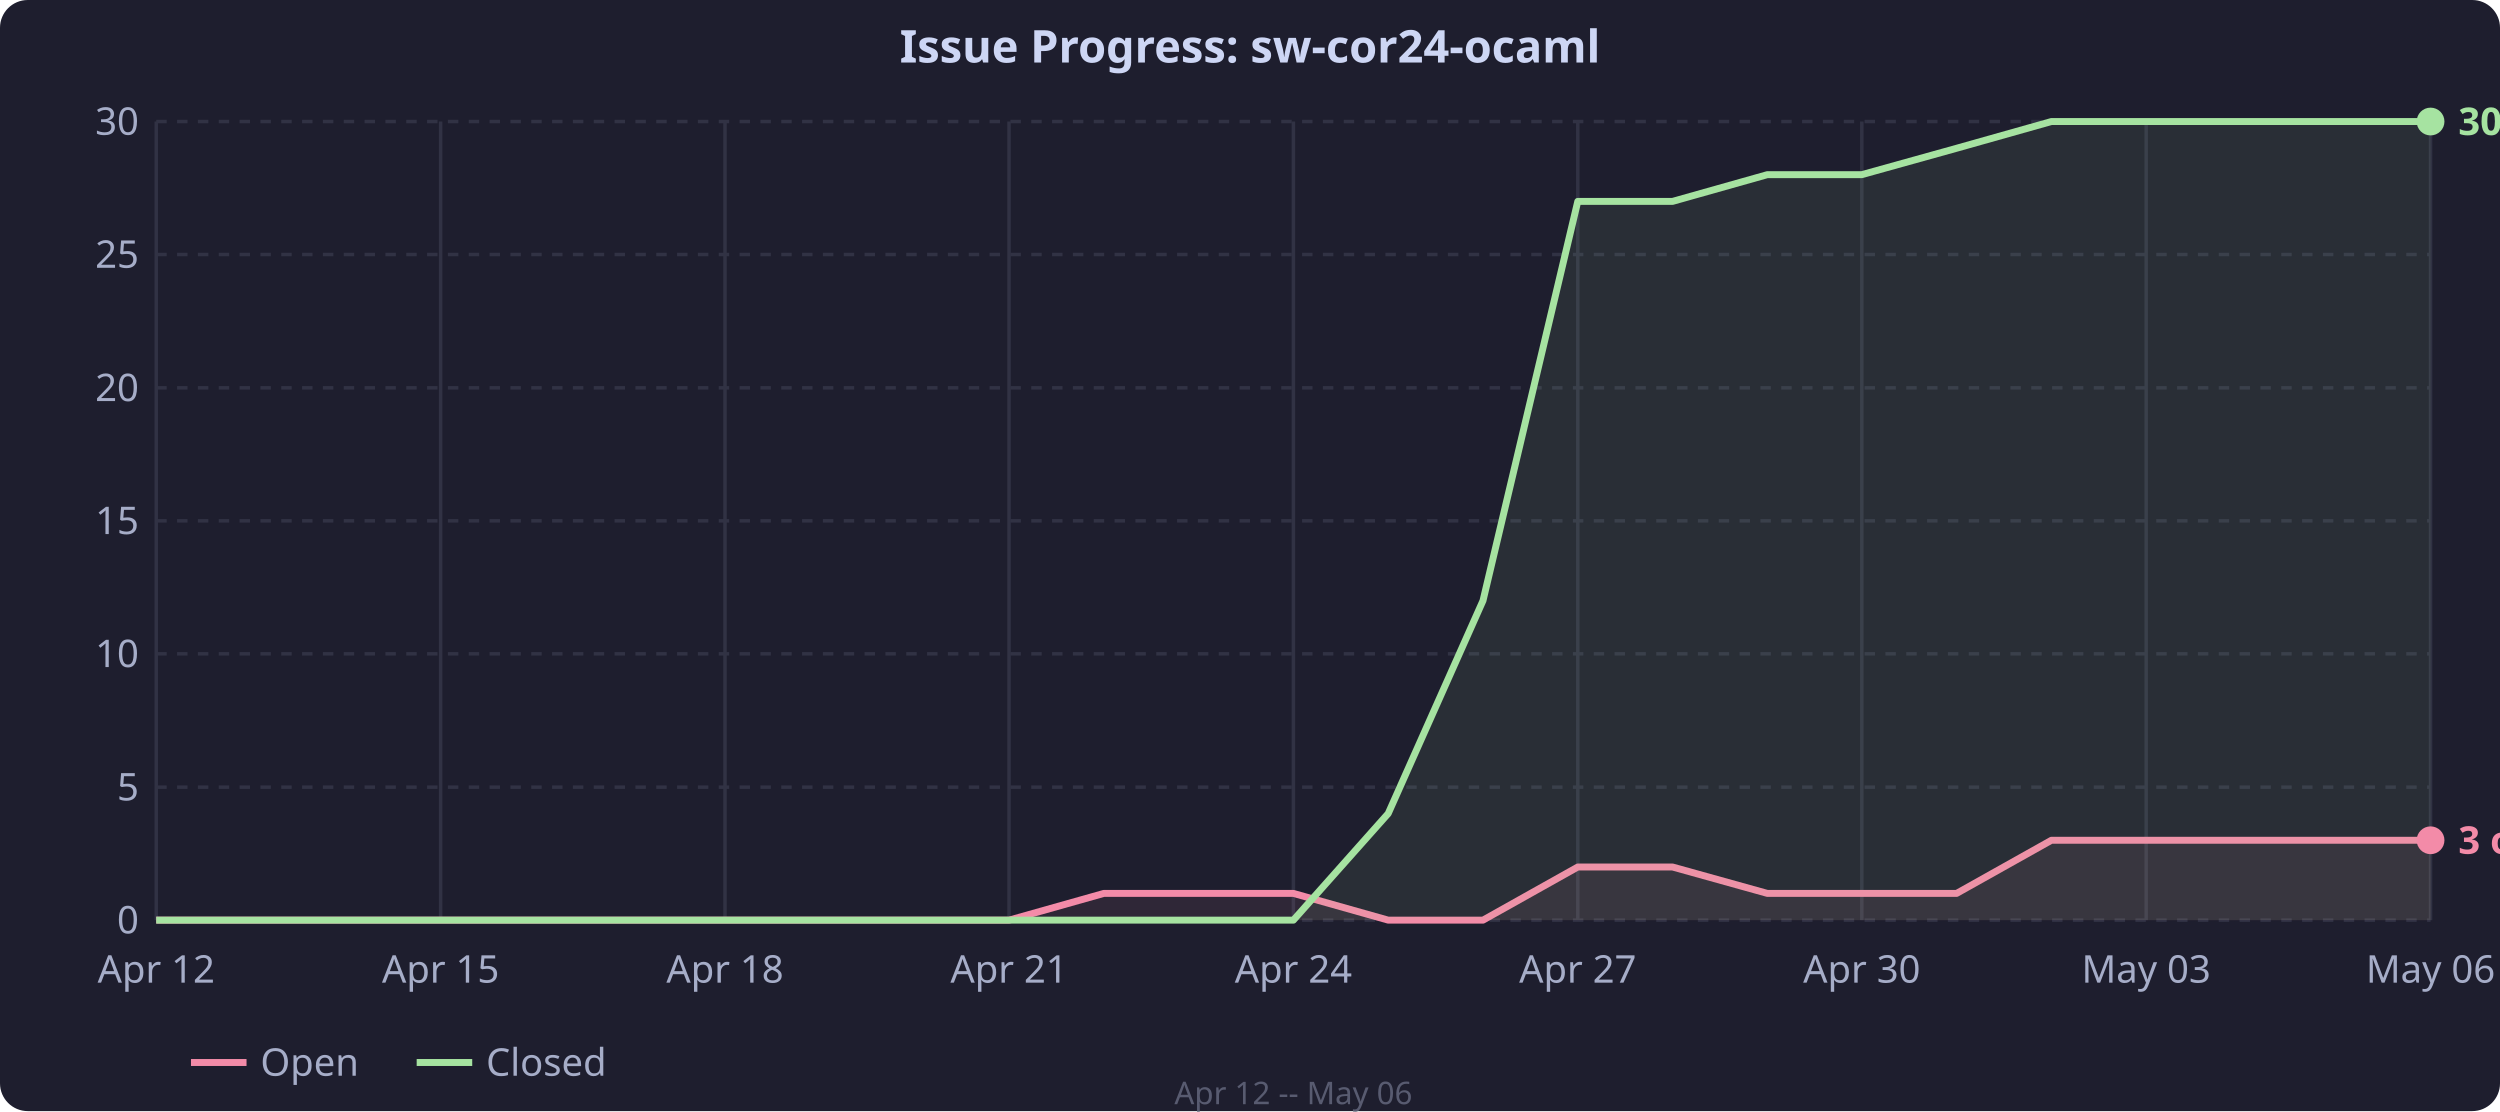
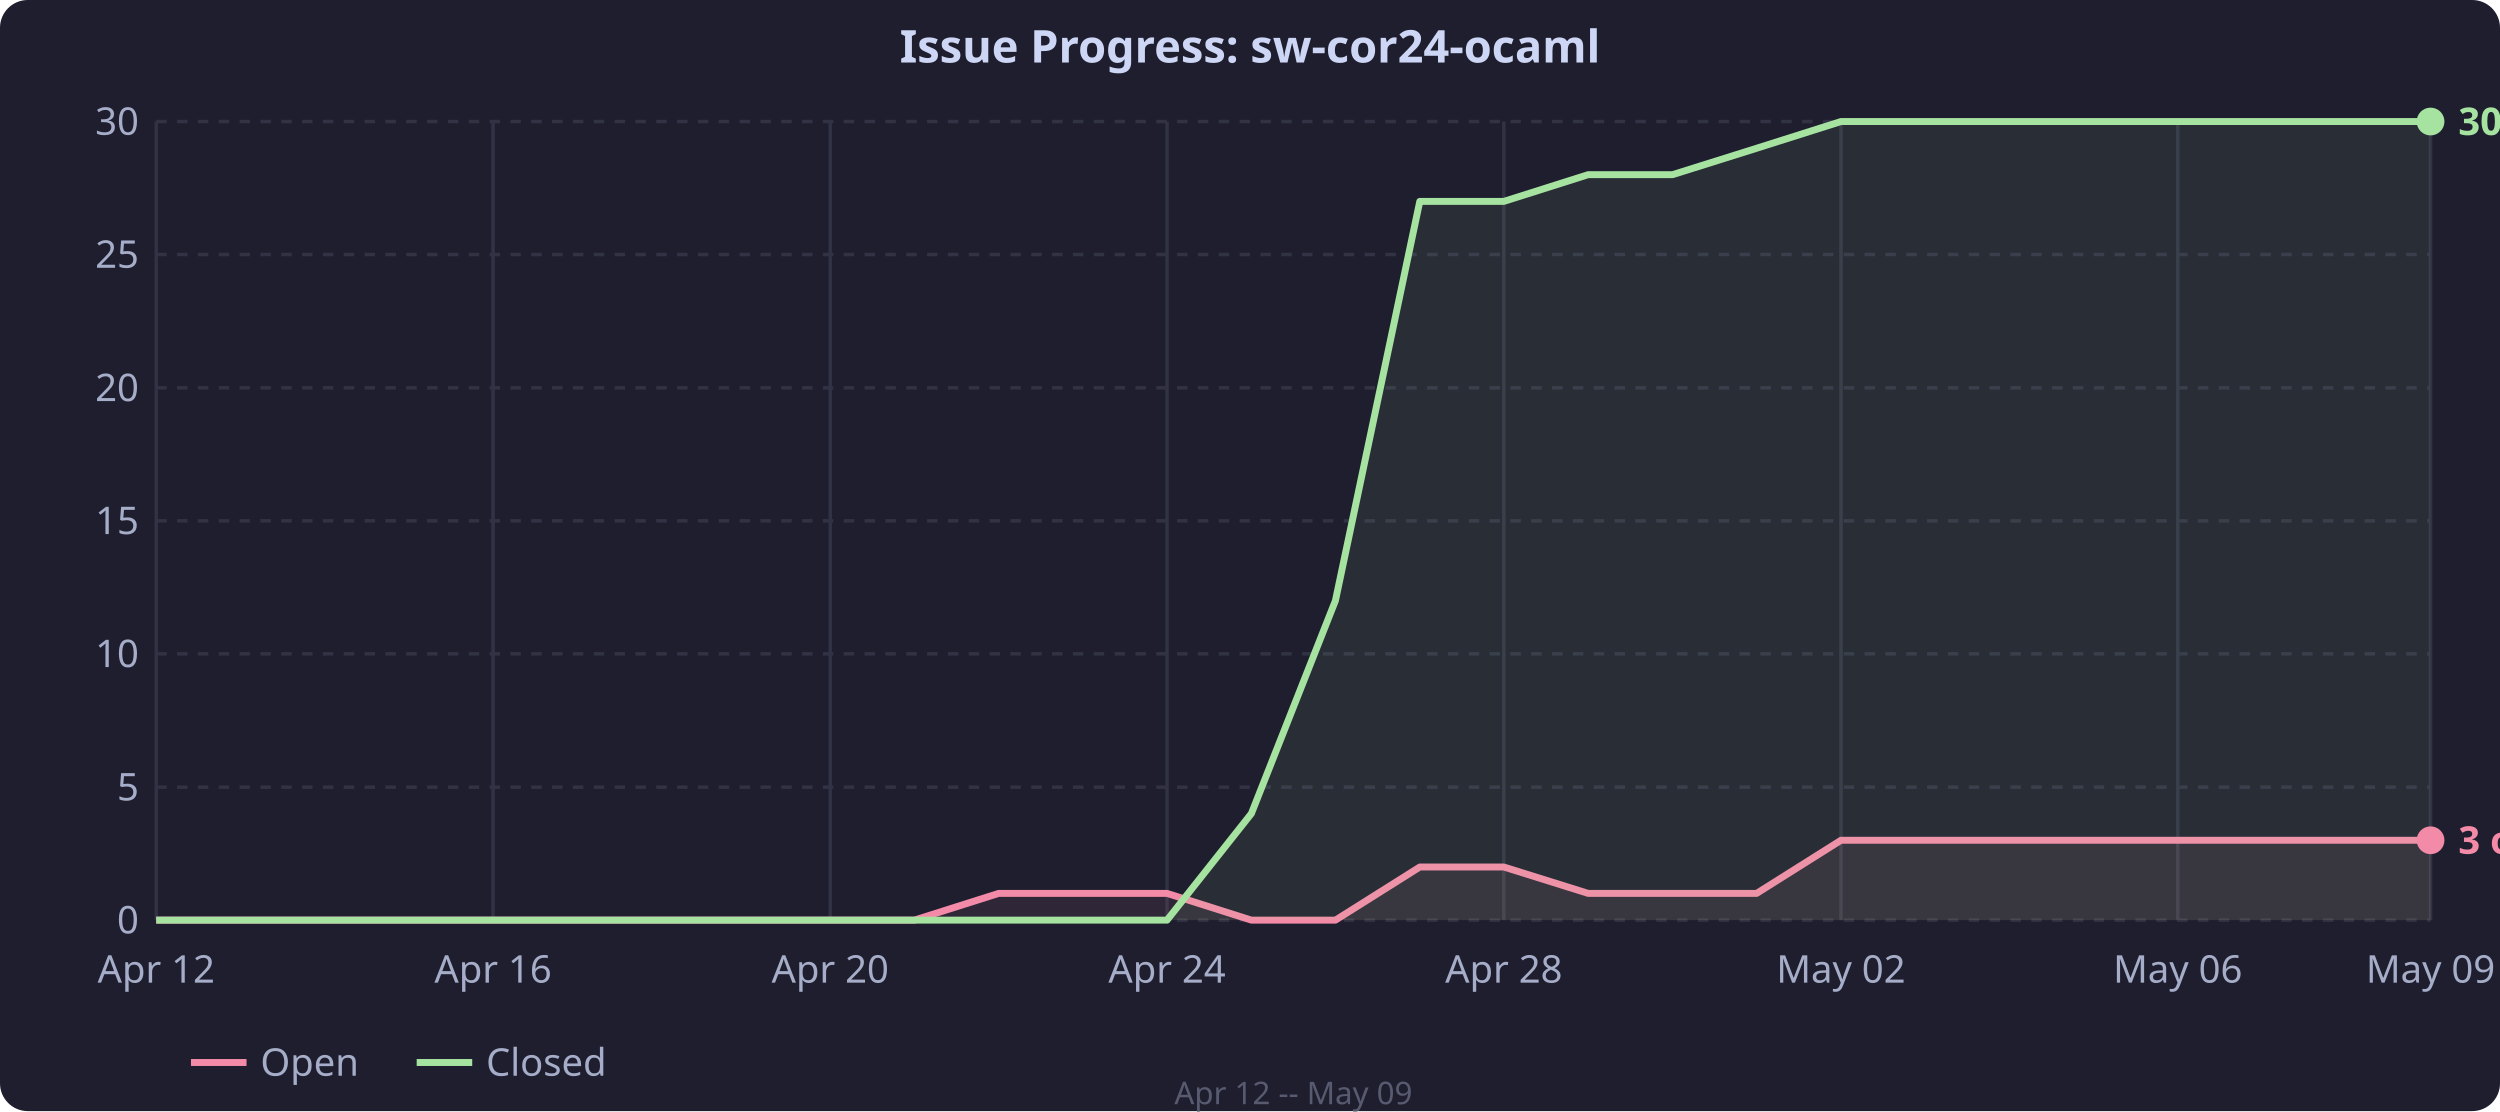
<svg xmlns="http://www.w3.org/2000/svg" viewBox="0 0 720 320" style="font-family: system-ui, sans-serif; font-size: 11px; color: #cdd6f4;">
  <rect width="720" height="320" fill="#1e1e2e" rx="8" />
  <line x1="45" y1="265.0" x2="700" y2="265.0" stroke="#313244" stroke-dasharray="3,3" />
  <text x="40" y="265.0" fill="#a6adc8" text-anchor="end" dominant-baseline="middle">0</text>
  <line x1="45" y1="226.7" x2="700" y2="226.7" stroke="#313244" stroke-dasharray="3,3" />
  <text x="40" y="226.7" fill="#a6adc8" text-anchor="end" dominant-baseline="middle">5</text>
  <line x1="45" y1="188.3" x2="700" y2="188.3" stroke="#313244" stroke-dasharray="3,3" />
  <text x="40" y="188.3" fill="#a6adc8" text-anchor="end" dominant-baseline="middle">10</text>
  <line x1="45" y1="150.0" x2="700" y2="150.0" stroke="#313244" stroke-dasharray="3,3" />
  <text x="40" y="150.0" fill="#a6adc8" text-anchor="end" dominant-baseline="middle">15</text>
  <line x1="45" y1="111.7" x2="700" y2="111.7" stroke="#313244" stroke-dasharray="3,3" />
  <text x="40" y="111.7" fill="#a6adc8" text-anchor="end" dominant-baseline="middle">20</text>
  <line x1="45" y1="73.3" x2="700" y2="73.3" stroke="#313244" stroke-dasharray="3,3" />
  <text x="40" y="73.3" fill="#a6adc8" text-anchor="end" dominant-baseline="middle">25</text>
  <line x1="45" y1="35.0" x2="700" y2="35.0" stroke="#313244" stroke-dasharray="3,3" />
  <text x="40" y="35.0" fill="#a6adc8" text-anchor="end" dominant-baseline="middle">30</text>
  <text x="45.0" y="283" fill="#a6adc8" text-anchor="middle">Apr 12</text>
  <line x1="45.0" y1="35" x2="45.0" y2="265" stroke="#313244" />
-   <text x="126.9" y="283" fill="#a6adc8" text-anchor="middle">Apr 15</text>
-   <line x1="126.9" y1="35" x2="126.9" y2="265" stroke="#313244" />
-   <text x="208.8" y="283" fill="#a6adc8" text-anchor="middle">Apr 18</text>
-   <line x1="208.8" y1="35" x2="208.8" y2="265" stroke="#313244" />
-   <text x="290.6" y="283" fill="#a6adc8" text-anchor="middle">Apr 21</text>
-   <line x1="290.6" y1="35" x2="290.6" y2="265" stroke="#313244" />
-   <text x="372.5" y="283" fill="#a6adc8" text-anchor="middle">Apr 24</text>
-   <line x1="372.5" y1="35" x2="372.5" y2="265" stroke="#313244" />
-   <text x="454.4" y="283" fill="#a6adc8" text-anchor="middle">Apr 27</text>
-   <line x1="454.4" y1="35" x2="454.4" y2="265" stroke="#313244" />
-   <text x="536.2" y="283" fill="#a6adc8" text-anchor="middle">Apr 30</text>
-   <line x1="536.2" y1="35" x2="536.2" y2="265" stroke="#313244" />
-   <text x="618.1" y="283" fill="#a6adc8" text-anchor="middle">May 03</text>
-   <line x1="618.1" y1="35" x2="618.1" y2="265" stroke="#313244" />
-   <text x="700.0" y="283" fill="#a6adc8" text-anchor="middle">May 06</text>
+   <text x="142.0" y="283" fill="#a6adc8" text-anchor="middle">Apr 16</text>
+   <line x1="142.0" y1="35" x2="142.0" y2="265" stroke="#313244" />
+   <text x="239.1" y="283" fill="#a6adc8" text-anchor="middle">Apr 20</text>
+   <line x1="239.1" y1="35" x2="239.1" y2="265" stroke="#313244" />
+   <text x="336.1" y="283" fill="#a6adc8" text-anchor="middle">Apr 24</text>
+   <line x1="336.1" y1="35" x2="336.1" y2="265" stroke="#313244" />
+   <text x="433.1" y="283" fill="#a6adc8" text-anchor="middle">Apr 28</text>
+   <line x1="433.1" y1="35" x2="433.1" y2="265" stroke="#313244" />
+   <text x="530.2" y="283" fill="#a6adc8" text-anchor="middle">May 02</text>
+   <line x1="530.2" y1="35" x2="530.2" y2="265" stroke="#313244" />
+   <text x="627.2" y="283" fill="#a6adc8" text-anchor="middle">May 06</text>
+   <line x1="627.2" y1="35" x2="627.2" y2="265" stroke="#313244" />
+   <text x="700.0" y="283" fill="#a6adc8" text-anchor="middle">May 09</text>
  <line x1="700.0" y1="35" x2="700.0" y2="265" stroke="#313244" />
-   <polygon fill="rgba(243,139,168,0.08)" points="45.0,265.0 72.3,265.0 99.6,265.0 126.9,265.0 154.2,265.0 181.5,265.0 208.8,265.0 236.0,265.0 263.3,265.0 290.6,265.0 317.9,257.3 345.2,257.3 372.5,257.3 399.8,265.0 427.1,265.0 454.4,249.7 481.7,249.7 509.0,257.3 536.2,257.3 563.5,257.3 590.8,242.0 618.1,242.0 645.4,242.0 672.7,242.0 700.0,242.0 700.0,265.0 45.0,265.0" />
-   <polyline fill="none" stroke="#f38ba8" stroke-width="2" stroke-linejoin="round" points="45.0,265.0 72.3,265.0 99.6,265.0 126.9,265.0 154.2,265.0 181.5,265.0 208.8,265.0 236.0,265.0 263.3,265.0 290.6,265.0 317.9,257.3 345.2,257.3 372.5,257.3 399.8,265.0 427.1,265.0 454.4,249.7 481.7,249.7 509.0,257.3 536.2,257.3 563.5,257.3 590.8,242.0 618.1,242.0 645.4,242.0 672.7,242.0 700.0,242.0" />
-   <polygon fill="rgba(166,227,161,0.08)" points="45.0,265.0 72.3,265.0 99.6,265.0 126.9,265.0 154.2,265.0 181.5,265.0 208.8,265.0 236.0,265.0 263.3,265.0 290.6,265.0 317.9,265.0 345.2,265.0 372.5,265.0 399.8,234.3 427.1,173.0 454.4,58.0 481.7,58.0 509.0,50.3 536.2,50.3 563.5,42.7 590.8,35.0 618.1,35.0 645.4,35.0 672.7,35.0 700.0,35.0 700.0,265.0 45.0,265.0" />
-   <polyline fill="none" stroke="#a6e3a1" stroke-width="2" stroke-linejoin="round" points="45.0,265.0 72.3,265.0 99.6,265.0 126.9,265.0 154.2,265.0 181.5,265.0 208.8,265.0 236.0,265.0 263.3,265.0 290.6,265.0 317.9,265.0 345.2,265.0 372.5,265.0 399.8,234.3 427.1,173.0 454.4,58.0 481.7,58.0 509.0,50.3 536.2,50.3 563.5,42.7 590.8,35.0 618.1,35.0 645.4,35.0 672.7,35.0 700.0,35.0" />
+   <polygon fill="rgba(243,139,168,0.08)" points="45.0,265.0 69.3,265.0 93.5,265.0 117.8,265.0 142.0,265.0 166.3,265.0 190.6,265.0 214.8,265.0 239.1,265.0 263.3,265.0 287.6,257.3 311.9,257.3 336.1,257.3 360.4,265.0 384.6,265.0 408.9,249.7 433.1,249.7 457.4,257.3 481.7,257.3 505.9,257.3 530.2,242.0 554.4,242.0 578.7,242.0 603.0,242.0 627.2,242.0 651.5,242.0 675.7,242.0 700.0,242.0 700.0,265.0 45.0,265.0" />
+   <polyline fill="none" stroke="#f38ba8" stroke-width="2" stroke-linejoin="round" points="45.0,265.0 69.3,265.0 93.5,265.0 117.8,265.0 142.0,265.0 166.3,265.0 190.6,265.0 214.8,265.0 239.1,265.0 263.3,265.0 287.6,257.3 311.9,257.3 336.1,257.3 360.4,265.0 384.6,265.0 408.9,249.7 433.1,249.7 457.4,257.3 481.7,257.3 505.9,257.3 530.2,242.0 554.4,242.0 578.7,242.0 603.0,242.0 627.2,242.0 651.5,242.0 675.7,242.0 700.0,242.0" />
+   <polygon fill="rgba(166,227,161,0.08)" points="45.0,265.0 69.3,265.0 93.5,265.0 117.8,265.0 142.0,265.0 166.3,265.0 190.6,265.0 214.8,265.0 239.1,265.0 263.3,265.0 287.6,265.0 311.9,265.0 336.1,265.0 360.4,234.3 384.6,173.0 408.9,58.0 433.1,58.0 457.4,50.3 481.7,50.3 505.9,42.7 530.2,35.0 554.4,35.0 578.7,35.0 603.0,35.0 627.2,35.0 651.5,35.0 675.7,35.0 700.0,35.0 700.0,265.0 45.0,265.0" />
+   <polyline fill="none" stroke="#a6e3a1" stroke-width="2" stroke-linejoin="round" points="45.0,265.0 69.3,265.0 93.5,265.0 117.8,265.0 142.0,265.0 166.3,265.0 190.6,265.0 214.8,265.0 239.1,265.0 263.3,265.0 287.6,265.0 311.9,265.0 336.1,265.0 360.4,234.3 384.6,173.0 408.9,58.0 433.1,58.0 457.4,50.3 481.7,50.3 505.9,42.7 530.2,35.0 554.4,35.0 578.7,35.0 603.0,35.0 627.2,35.0 651.5,35.0 675.7,35.0 700.0,35.0" />
  <circle cx="700.0" cy="242.0" r="4" fill="#f38ba8" />
  <circle cx="700.0" cy="35.0" r="4" fill="#a6e3a1" />
  <text x="708.0" y="242.0" fill="#f38ba8" text-anchor="start" dominant-baseline="middle" font-size="11px" font-weight="600">3 open</text>
  <text x="708.0" y="35.0" fill="#a6e3a1" text-anchor="start" dominant-baseline="middle" font-size="11px" font-weight="600">30 closed</text>
  <text x="360" y="18" fill="#cdd6f4" text-anchor="middle" font-size="13px" font-weight="600">Issue Progress: sw-cor24-ocaml</text>
  <line x1="55" y1="306" x2="71" y2="306" stroke="#f38ba8" stroke-width="2" />
  <text x="75" y="306" fill="#a6adc8" dominant-baseline="middle">Open</text>
  <line x1="120" y1="306" x2="136" y2="306" stroke="#a6e3a1" stroke-width="2" />
  <text x="140" y="306" fill="#a6adc8" dominant-baseline="middle">Closed</text>
-   <text x="372.5" y="318" fill="#585b70" text-anchor="middle" font-size="9px">Apr 12 -- May 06</text>
+   <text x="372.5" y="318" fill="#585b70" text-anchor="middle" font-size="9px">Apr 12 -- May 09</text>
</svg>
